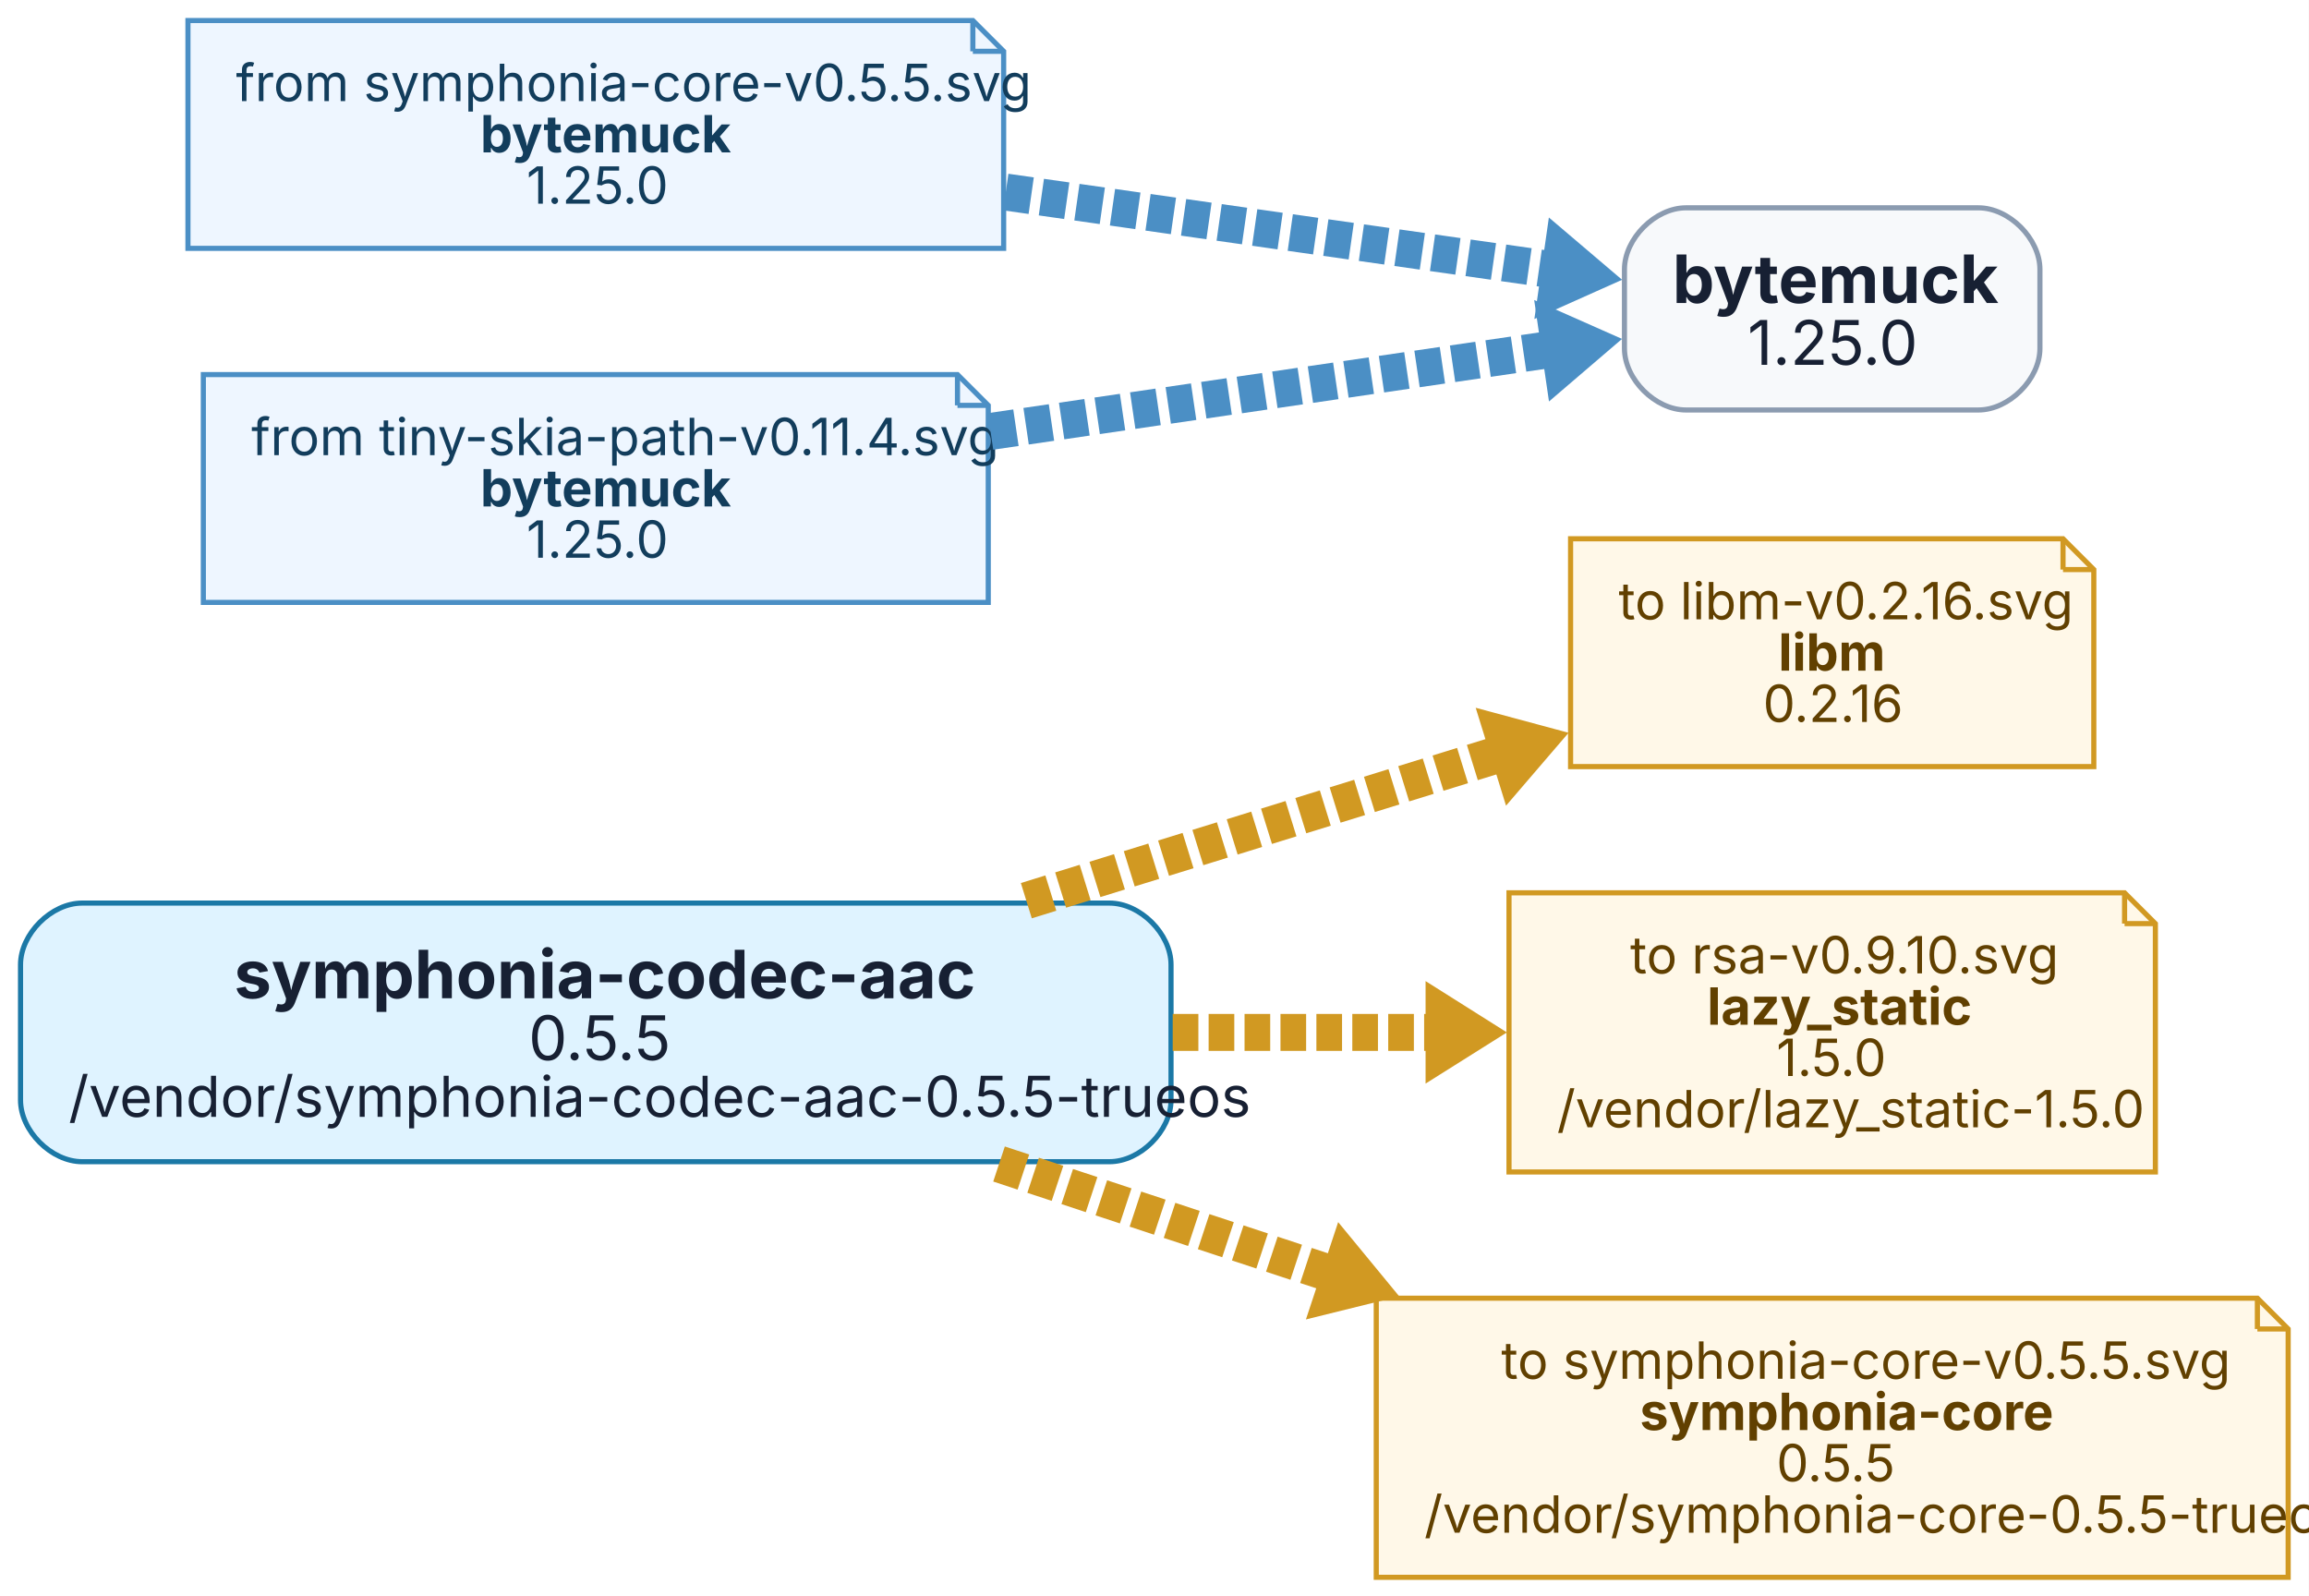
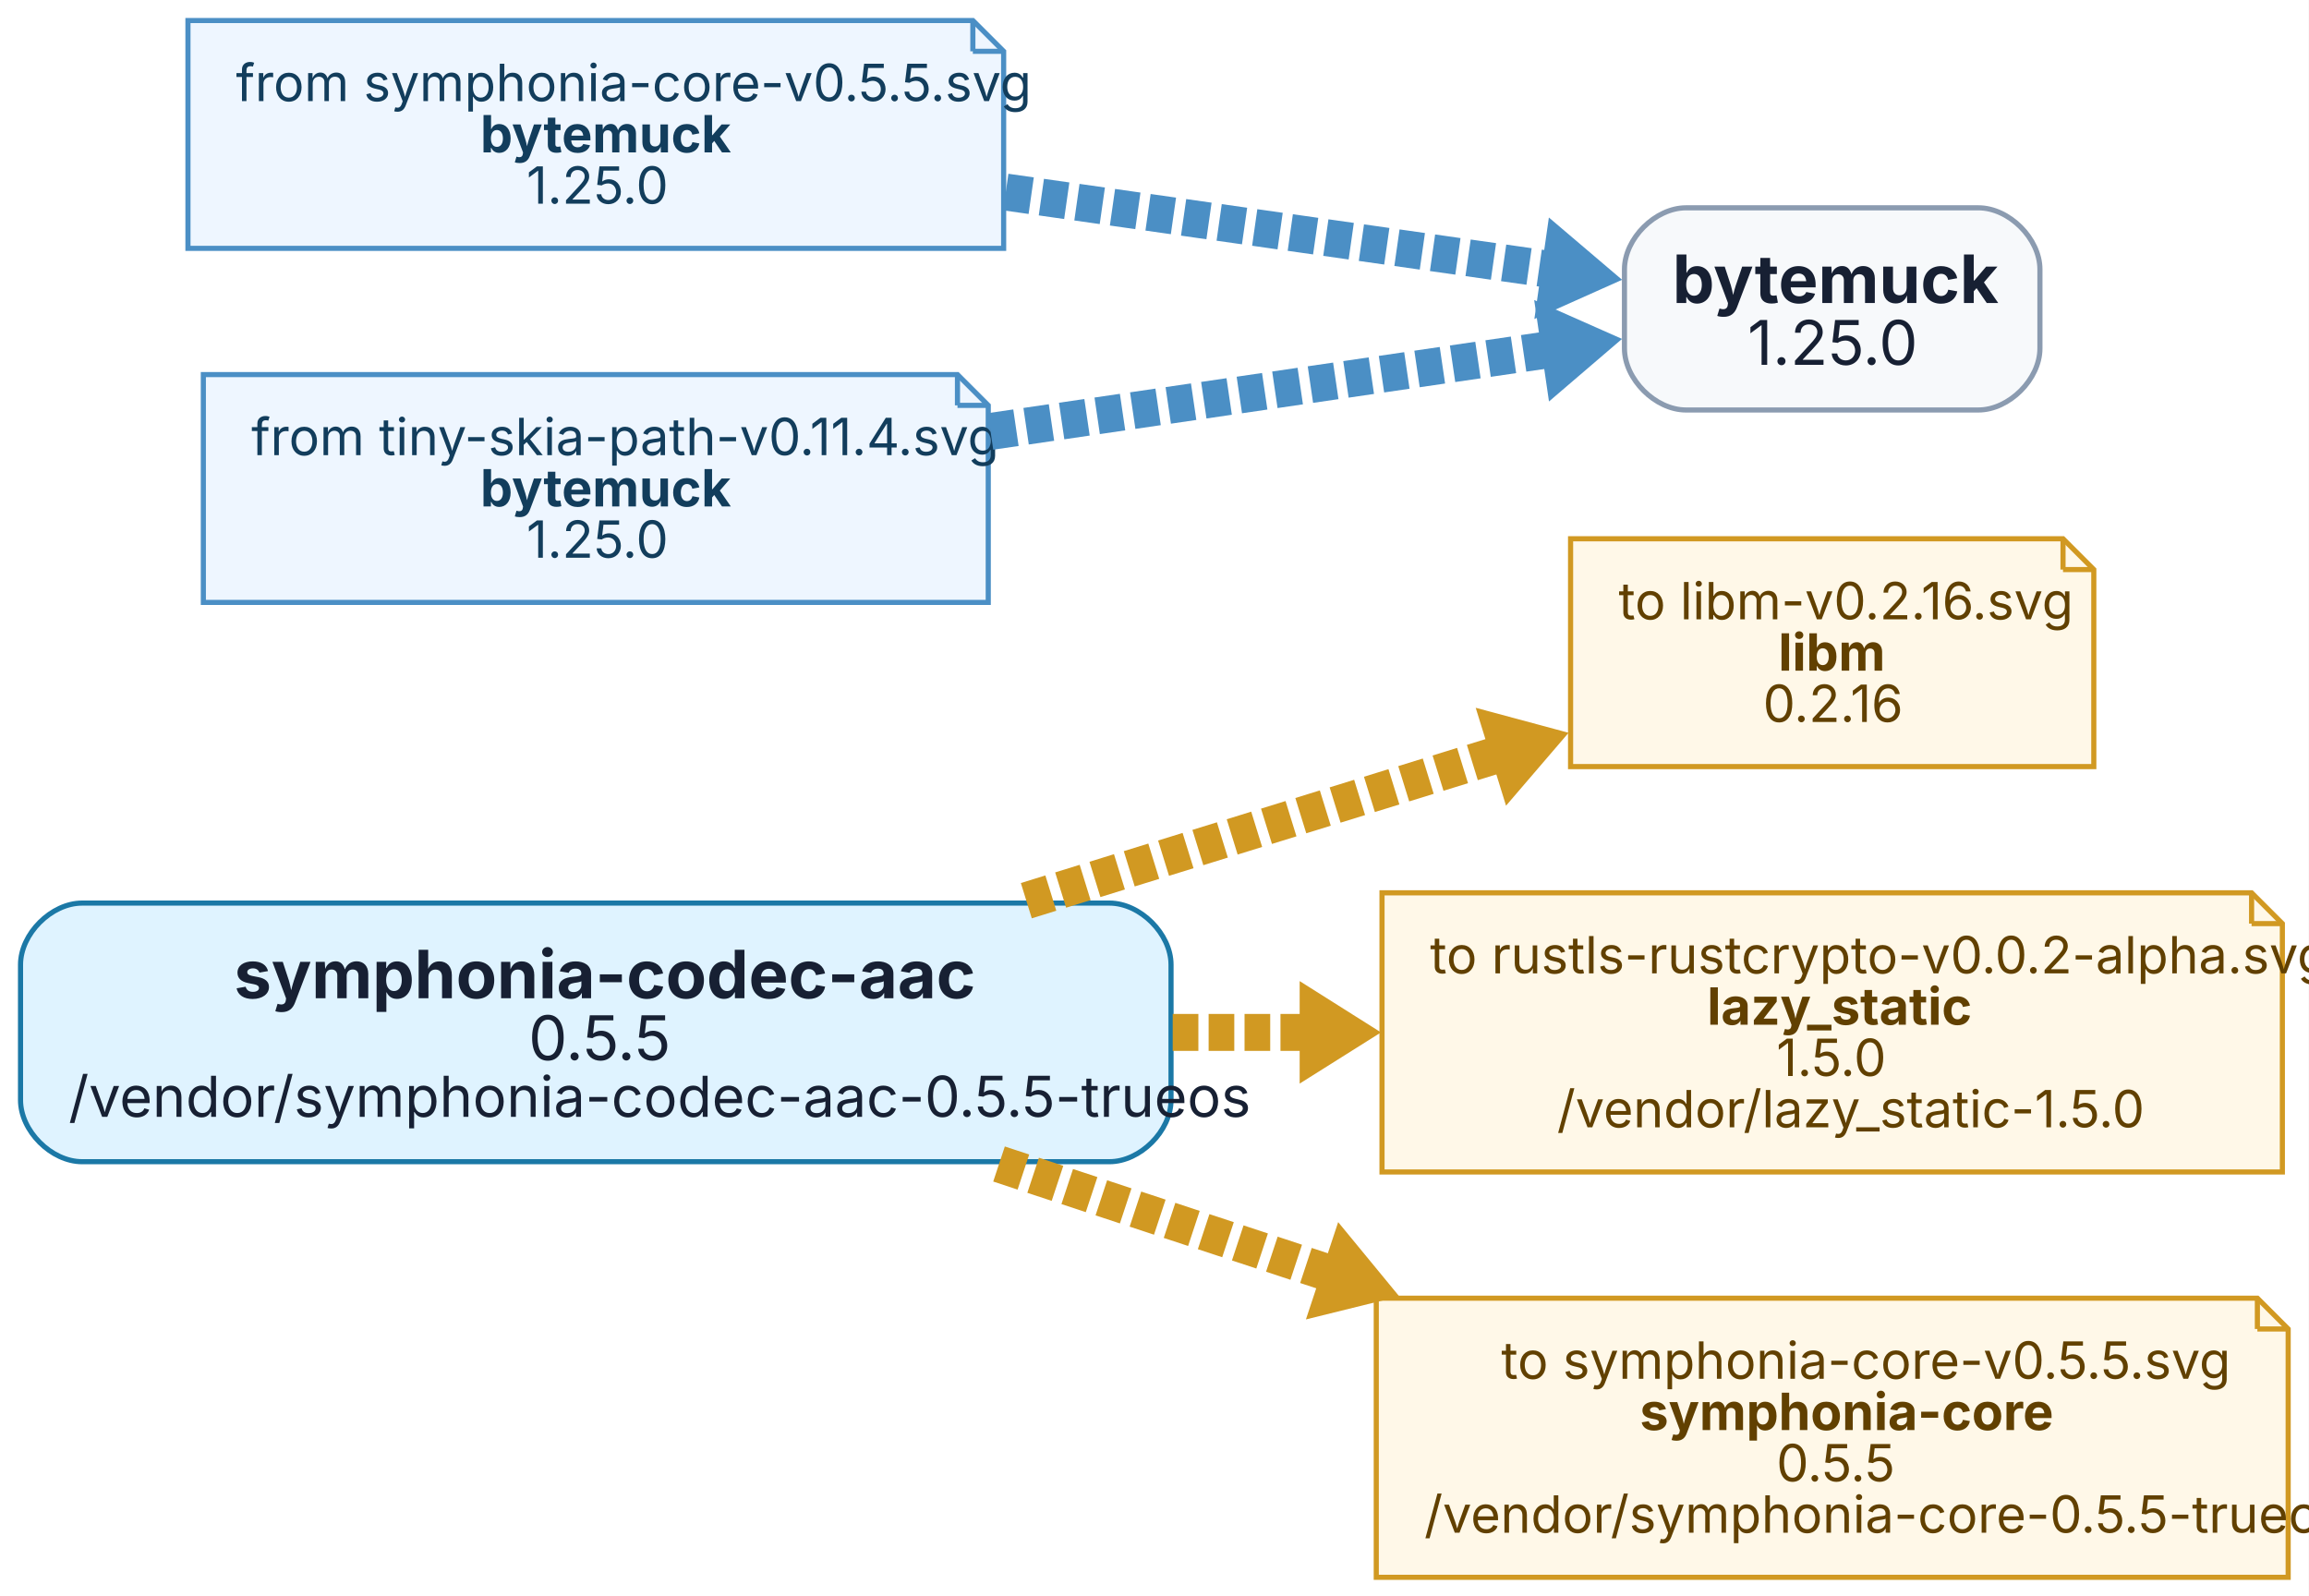
<svg xmlns="http://www.w3.org/2000/svg" width="450pt" height="311pt" viewBox="0.00 0.00 450.00 311.00">
  <g id="graph0" class="graph" transform="scale(1 1) rotate(0) translate(4 307.4)">
    <polygon fill="white" stroke="none" points="-4,4 -4,-307.4 445.94,-307.4 445.94,4 -4,4" />
    <g id="node1" class="node">
      <path fill="#dff3ff" stroke="#1b78a6" d="M212.22,-131.4C212.22,-131.4 12,-131.4 12,-131.4 6,-131.4 0,-125.4 0,-119.4 0,-119.4 0,-93 0,-93 0,-87 6,-81 12,-81 12,-81 212.22,-81 212.22,-81 218.22,-81 224.22,-87 224.22,-93 224.22,-93 224.22,-119.4 224.22,-119.4 224.22,-125.4 218.22,-131.4 212.22,-131.4" />
      <text xml:space="preserve" text-anchor="start" x="41.61" y="-112.85" font-family="Inter,Arial" font-weight="bold" font-size="13.00" fill="#172033">symphonia-codec-aac</text>
      <text xml:space="preserve" text-anchor="start" x="98.99" y="-100.8" font-family="Inter,Arial" font-size="12.00" fill="#172033">0.5.5</text>
      <text xml:space="preserve" text-anchor="start" x="9.36" y="-89.75" font-family="Inter,Arial" font-size="11.00" fill="#172033">/vendor/symphonia-codec-aac-0.5.5-trueos</text>
    </g>
    <g id="node3" class="node">
      <polygon fill="#fff8e8" stroke="#d19922" points="398.06,-202.4 302.09,-202.4 302.09,-158 404.06,-158 404.06,-196.4 398.06,-202.4" />
      <polyline fill="none" stroke="#d19922" points="398.06,-202.4 398.06,-196.4" />
      <polyline fill="none" stroke="#d19922" points="404.06,-196.4 398.06,-196.4" />
      <text xml:space="preserve" text-anchor="start" x="311.45" y="-186.7" font-family="Inter,Arial" font-size="10.00" fill="#614000">to libm-v0.2.16.svg</text>
      <text xml:space="preserve" text-anchor="start" x="342.58" y="-176.7" font-family="Inter,Arial" font-weight="bold" font-size="10.00" fill="#614000">libm</text>
      <text xml:space="preserve" text-anchor="start" x="339.58" y="-166.7" font-family="Inter,Arial" font-size="10.00" fill="#614000">0.2.16</text>
    </g>
    <g id="edge1" class="edge">
      <path fill="none" stroke="#d19922" stroke-width="7.2" stroke-dasharray="5,2" d="M196.02,-131.87C226.94,-141.45 261.48,-152.15 290.19,-161.04" />
      <polygon fill="#d19922" stroke="#d19922" stroke-width="7.2" points="288.97,-164.29 295.25,-162.6 291.02,-157.67 288.97,-164.29" />
    </g>
    <g id="node4" class="node">
-       <polygon fill="#fff8e8" stroke="#d19922" points="410.06,-133.4 290.09,-133.4 290.09,-79 416.06,-79 416.06,-127.4 410.06,-133.4" />
-       <polyline fill="none" stroke="#d19922" points="410.06,-133.4 410.06,-127.4" />
-       <polyline fill="none" stroke="#d19922" points="416.06,-127.4 410.06,-127.4" />
-       <text xml:space="preserve" text-anchor="start" x="313.7" y="-117.7" font-family="Inter,Arial" font-size="10.00" fill="#614000">to rsa-v0.9.10.svg</text>
+       <polygon fill="#fff8e8" stroke="#d19922" points="434.81,-133.4 265.34,-133.4 265.34,-79 440.81,-79 440.81,-127.4 434.81,-133.4" />
+       <polyline fill="none" stroke="#d19922" points="434.81,-133.4 434.81,-127.4" />
+       <polyline fill="none" stroke="#d19922" points="440.81,-127.4 434.81,-127.4" />
+       <text xml:space="preserve" text-anchor="start" x="274.7" y="-117.7" font-family="Inter,Arial" font-size="10.00" fill="#614000">to rustls-rustcrypto-v0.0.2-alpha.svg</text>
      <text xml:space="preserve" text-anchor="start" x="328.7" y="-107.7" font-family="Inter,Arial" font-weight="bold" font-size="10.00" fill="#614000">lazy_static</text>
      <text xml:space="preserve" text-anchor="start" x="342.2" y="-97.7" font-family="Inter,Arial" font-size="10.00" fill="#614000">1.5.0</text>
      <text xml:space="preserve" text-anchor="start" x="299.45" y="-87.7" font-family="Inter,Arial" font-size="10.00" fill="#614000">/vendor/lazy_static-1.5.0</text>
    </g>
    <g id="edge2" class="edge">
-       <path fill="none" stroke="#d19922" stroke-width="7.2" stroke-dasharray="5,2" d="M224.55,-106.2C242.57,-106.2 260.83,-106.2 277.68,-106.2" />
-       <polygon fill="#d19922" stroke="#d19922" stroke-width="7.2" points="277.43,-109.67 282.93,-106.2 277.43,-102.74 277.43,-109.67" />
+       <path fill="none" stroke="#d19922" stroke-width="7.2" stroke-dasharray="5,2" d="M224.55,-106.2C234.03,-106.2 243.57,-106.2 252.94,-106.2" />
+       <polygon fill="#d19922" stroke="#d19922" stroke-width="7.2" points="252.89,-109.67 258.39,-106.2 252.89,-102.74 252.89,-109.67" />
    </g>
    <g id="node5" class="node">
      <polygon fill="#fff8e8" stroke="#d19922" points="435.94,-54.4 264.22,-54.4 264.22,0 441.94,0 441.94,-48.4 435.94,-54.4" />
      <polyline fill="none" stroke="#d19922" points="435.94,-54.4 435.94,-48.4" />
      <polyline fill="none" stroke="#d19922" points="441.94,-48.4 435.94,-48.4" />
      <text xml:space="preserve" text-anchor="start" x="288.58" y="-38.7" font-family="Inter,Arial" font-size="10.00" fill="#614000">to symphonia-core-v0.5.5.svg</text>
      <text xml:space="preserve" text-anchor="start" x="315.58" y="-28.7" font-family="Inter,Arial" font-weight="bold" font-size="10.00" fill="#614000">symphonia-core</text>
      <text xml:space="preserve" text-anchor="start" x="342.2" y="-18.7" font-family="Inter,Arial" font-size="10.00" fill="#614000">0.5.5</text>
      <text xml:space="preserve" text-anchor="start" x="273.58" y="-8.7" font-family="Inter,Arial" font-size="10.00" fill="#614000">/vendor/symphonia-core-0.5.5-trueos</text>
    </g>
    <g id="edge3" class="edge">
      <path fill="none" stroke="#d19922" stroke-width="7.2" stroke-dasharray="5,2" d="M190.7,-80.55C211.93,-73.53 235.19,-65.84 257.28,-58.54" />
      <polygon fill="#d19922" stroke="#d19922" stroke-width="7.2" points="258.16,-61.9 262.29,-56.88 255.98,-55.32 258.16,-61.9" />
    </g>
    <g id="node2" class="node">
      <path fill="#f7f9fb" stroke="#8b9bb0" d="M381.56,-266.9C381.56,-266.9 324.59,-266.9 324.59,-266.9 318.59,-266.9 312.59,-260.9 312.59,-254.9 312.59,-254.9 312.59,-239.5 312.59,-239.5 312.59,-233.5 318.59,-227.5 324.59,-227.5 324.59,-227.5 381.56,-227.5 381.56,-227.5 387.56,-227.5 393.56,-233.5 393.56,-239.5 393.56,-239.5 393.56,-254.9 393.56,-254.9 393.56,-260.9 387.56,-266.9 381.56,-266.9" />
      <text xml:space="preserve" text-anchor="start" x="321.95" y="-248.35" font-family="Inter,Arial" font-weight="bold" font-size="13.00" fill="#172033">bytemuck</text>
      <text xml:space="preserve" text-anchor="start" x="336.58" y="-236.3" font-family="Inter,Arial" font-size="12.00" fill="#172033">1.25.0</text>
    </g>
    <g id="node6" class="node">
      <polygon fill="#eef6ff" stroke="#4b8fc5" points="185.6,-303.4 32.63,-303.4 32.63,-259 191.6,-259 191.6,-297.4 185.6,-303.4" />
      <polyline fill="none" stroke="#4b8fc5" points="185.6,-303.4 185.6,-297.4" />
      <polyline fill="none" stroke="#4b8fc5" points="191.6,-297.4 185.6,-297.4" />
      <text xml:space="preserve" text-anchor="start" x="41.99" y="-287.7" font-family="Inter,Arial" font-size="10.00" fill="#123d5c">from symphonia-core-v0.5.5.svg</text>
      <text xml:space="preserve" text-anchor="start" x="89.61" y="-277.7" font-family="Inter,Arial" font-weight="bold" font-size="10.00" fill="#123d5c">bytemuck</text>
      <text xml:space="preserve" text-anchor="start" x="98.61" y="-267.7" font-family="Inter,Arial" font-size="10.00" fill="#123d5c">1.25.0</text>
    </g>
    <g id="edge4" class="edge">
      <path fill="none" stroke="#4b8fc5" stroke-width="7.2" stroke-dasharray="5,2" d="M192.02,-269.97C227.55,-264.92 268.5,-259.09 300.09,-254.6" />
      <polygon fill="#4b8fc5" stroke="#4b8fc5" stroke-width="7.2" points="300.5,-258.04 305.45,-253.83 299.52,-251.18 300.5,-258.04" />
    </g>
    <g id="node7" class="node">
      <polygon fill="#eef6ff" stroke="#4b8fc5" points="182.6,-234.4 35.63,-234.4 35.63,-190 188.6,-190 188.6,-228.4 182.6,-234.4" />
      <polyline fill="none" stroke="#4b8fc5" points="182.6,-234.4 182.6,-228.4" />
      <polyline fill="none" stroke="#4b8fc5" points="188.6,-228.4 182.6,-228.4" />
      <text xml:space="preserve" text-anchor="start" x="44.99" y="-218.7" font-family="Inter,Arial" font-size="10.00" fill="#123d5c">from tiny-skia-path-v0.11.4.svg</text>
      <text xml:space="preserve" text-anchor="start" x="89.61" y="-208.7" font-family="Inter,Arial" font-weight="bold" font-size="10.00" fill="#123d5c">bytemuck</text>
      <text xml:space="preserve" text-anchor="start" x="98.61" y="-198.7" font-family="Inter,Arial" font-size="10.00" fill="#123d5c">1.25.0</text>
    </g>
    <g id="edge5" class="edge">
      <path fill="none" stroke="#4b8fc5" stroke-width="7.2" stroke-dasharray="5,2" d="M189.05,-223.32C225.28,-228.63 267.71,-234.84 300.2,-239.6" />
      <polygon fill="#4b8fc5" stroke="#4b8fc5" stroke-width="7.2" points="299.5,-243 305.44,-240.37 300.5,-236.14 299.5,-243" />
    </g>
  </g>
</svg>
